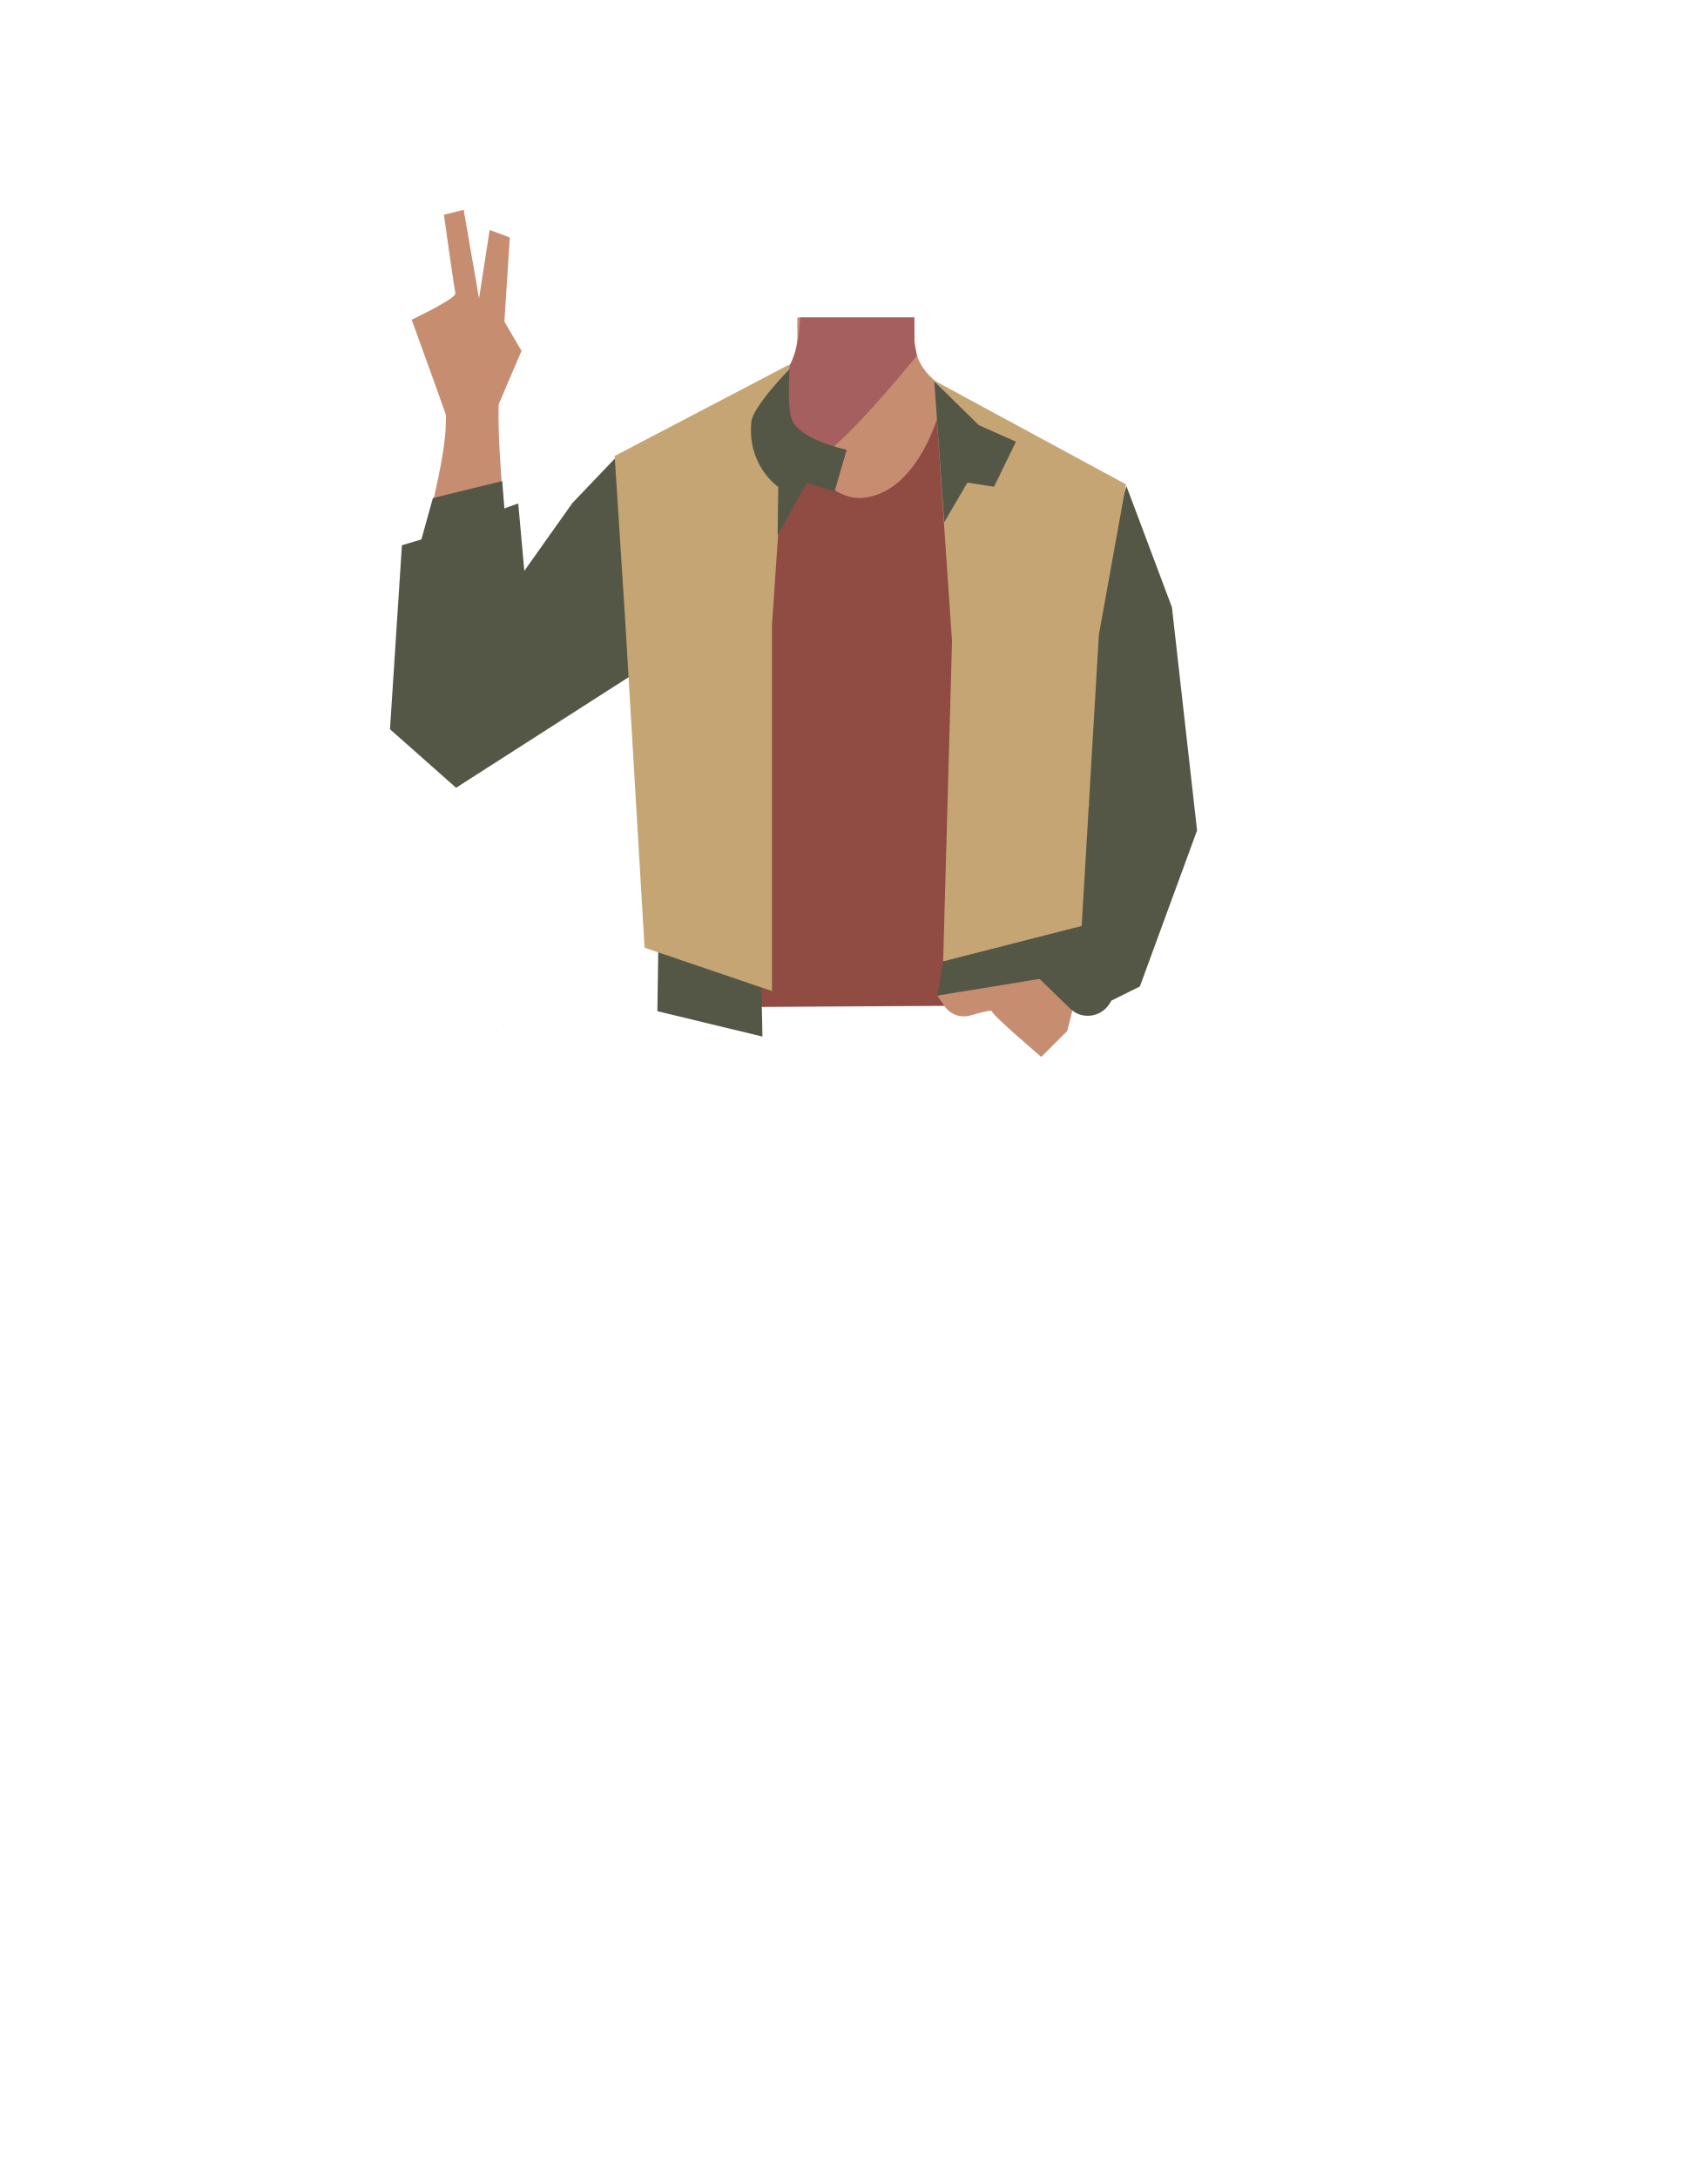
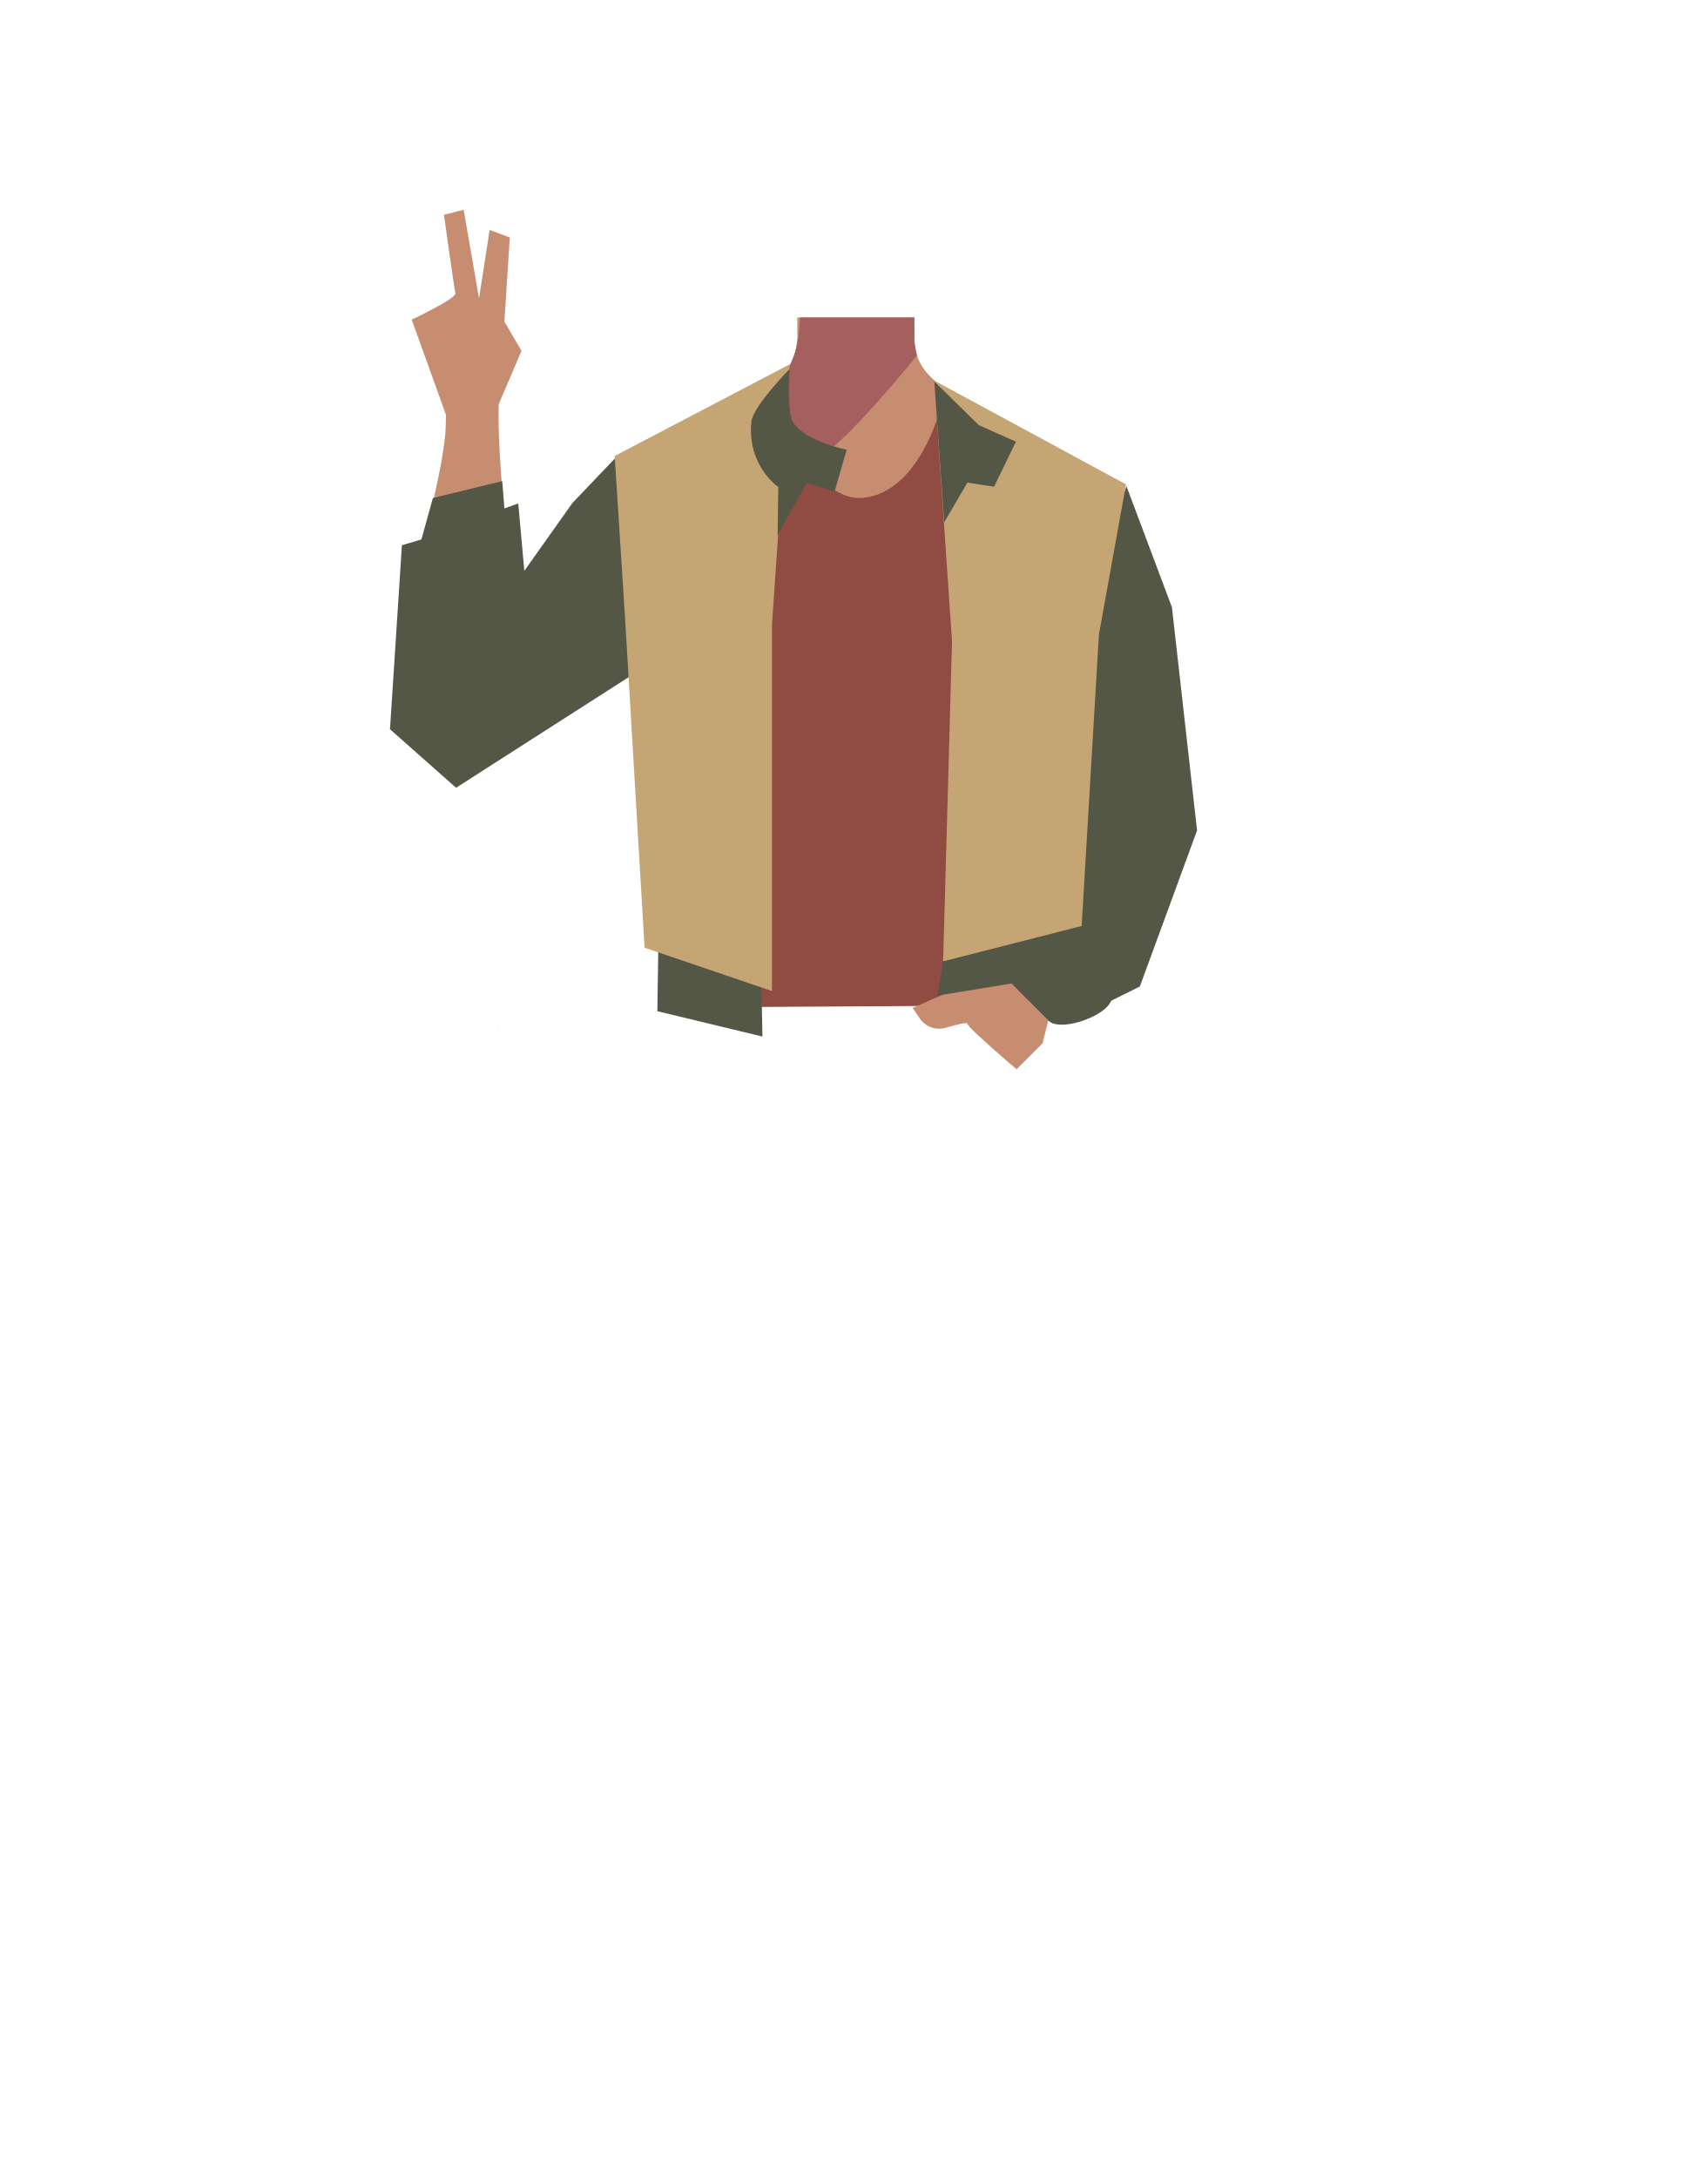
<svg xmlns="http://www.w3.org/2000/svg" version="1.1" id="Calque_1" x="0px" y="0px" viewBox="0 0 788 1005" style="enable-background:new 0 0 788 1005;" xml:space="preserve">
  <style type="text/css">
	.st0{fill:#C78D71;}
	.st1{fill:#A45F5E;}
	.st2{fill:none;stroke:#000000;stroke-width:3;stroke-miterlimit:10;}
	.st3{fill:#473415;}
	.st4{fill:#472E1D;}
	.st5{fill:#555746;}
	.st6{fill:#904B43;}
	.st7{fill:#C5A574;}
</style>
  <g id="Calque_1_00000146473592929493346520000004892592323464698544_">
    <path class="st0" d="M207.4,196.1c-0.6-2.4-17.4-48.6-17.4-48.6s20.8-9.8,20.2-12.2s-5.3-36.2-5.3-36.2l9.1-2.3l7.1,40.9l4.9-31.6   l9.3,3.5l-2.5,38.8l7.9,13.5l-12.4,29L207.4,196.1z" />
    <polygon points="229.5,475.3 229.6,475.3 229.5,475.2  " />
    <polygon points="229.6,475.3 229.7,475.3 229.7,475.2  " />
    <polygon points="229.5,475.3 229.6,475.3 229.5,475.2  " />
    <polygon points="229.6,475.3 229.7,475.3 229.7,475.2  " />
    <path class="st0" d="M515.1,239.6c-0.6,38.4-26.2,33.2-36.9,42.3c-12.6,10.8-8.3,50-17.2,64c-2.5,3.8-11.4,10.1-15.8,9.1   c-12.5-2.9-24-30.7-34.8-37.7c-6.3-4.1-23.6-3.6-30.2,0c-11.3,6.2-22.3,34.9-34.8,37.7c-4.4,1-13.4-5.2-15.8-9.1   c-8.9-14-4.6-53.2-17.2-64c-10.6-9.1-36.2-3.9-36.9-42.3c-0.4-26.6,35-37.3,35-37.3l40.1-19.9c2.6-1.3,5-2.9,7.1-4.8   c0.8-0.7,1.6-1.5,2.3-2.3l0.6-0.7v-0.1c3.9-4.7,6.5-10.4,7.2-16.4c0.2-1.4,0.3-2.8,0.2-4.2V151v-4.5h54l0.1,5v1.5v3.2   c0,0.3,0,0.7,0,1l0,0c0,0.6,0.1,1.3,0.2,2c0.2,1.5,0.5,3.1,0.9,4.6c2.2,7.6,9.2,13.6,16.4,17.2l38.4,23.5c1,0.5,4.5,5.9,5.5,6.3   C490.2,213.3,515.5,216.3,515.1,239.6z" />
    <path class="st1" d="M423.2,164.1l-1,1.2c-5.2,6.3-28.8,35-41.8,44.3c-3.2,2.3-5.7,3.4-7.2,2.7c-6.8-3.3-14.8-35.1-14.8-35.1   l0.1-0.1c0.6-0.6,1.2-1.2,1.7-1.9c0.3-0.4,0.7-0.8,1-1.3l0.1-0.1c3.3-4.5,5.6-9.7,6.7-15.2c0-0.2,0.1-0.4,0.1-0.6   c0.3-1.4,0.5-3,0.7-4.8c0.1-0.7,0.1-1.4,0.2-2.2c0.1-1.4,0.2-2.9,0.3-4.5H422v0.2v4.3v6.7l0.1,0.8l0.1,0.7l0.9,4.6L423.2,164.1z" />
    <path class="st0" d="M217.4,356.3c17.7-2.3,21.5-25.6,22.4-34.2s-0.9-26.1-1.8-34.8c-2.3-22.1-10.5-88.8-7.1-110.3   c2.4-15-25.8-4-25.8-4s1.4,17.9,0.3,28.6c-2.4,22.6-12.1,52-17.4,89.1c-1.4,9.8-0.7,29.8,1.4,39.3   C195.3,356.7,212.2,357,217.4,356.3z" />
    <path class="st2" d="M334.6,246.6c-8.5,26.3-35.5,43.8-35.5,43.8s-48.2,39.4-64.1,52.8c-7.5,6.3-22.8,19.7-39.1,1.5l0,0   c-13.4-15-1.2-30.5,5.4-37.2c13.3-13.7,43.2-38.6,53.9-54.2c7.9-11.6,15.6-32.7,38.1-41.5c0,0,17.5-9.3,32.5,4l0.6,0.5   C334.9,223.8,338.1,235.7,334.6,246.6L334.6,246.6z" />
  </g>
  <g id="Calque_7">
    <path d="M230.2,479.5h0.1H230.2z" />
    <polygon points="230.3,479.5 230.4,479.5 230.4,479.5  " />
    <path d="M230.2,479.5h0.1H230.2z" />
    <polygon points="230.3,479.5 230.4,479.5 230.4,479.5  " />
    <polygon class="st3" points="316.7,451.3 318.2,428.8 473.2,428.8 475.2,448.3  " />
    <circle class="st4" cx="463.9" cy="422.1" r="4.7" />
    <polyline class="st5" points="521.4,401.6 515.1,388 504.2,344.3 505.8,317.1 497.8,232.3 448.1,185 396.1,250.8 344.3,182.8    285.1,210.2 264.2,232.1 242,263.4 239.2,232.3 232.8,234.6 231.8,222 199.8,229.8 194.5,248.9 185.5,251.6 180,336.5 210.5,363.5    316.8,295.4 319.4,365.6 311.7,414.3 312.5,451.4 482.2,449 478.2,402.6 472.9,368.8 475.2,284.1  " />
    <path class="st2" d="M463.5,238.4c-6.4,26.9,7.5,55.9,7.5,55.9s20.6,58.8,27.2,78.4c3.1,9.3,9.2,28.7,32.6,21.7l0,0   c19.3-5.8,16.9-25.4,14.8-34.5c-4.2-18.6-16.7-55.5-17.7-74.4c-0.7-14.1,3.7-36-10.8-55.3c0,0-10.1-17.1-29.9-13.5l-0.8,0.1   C475.1,218.8,466.1,227.3,463.5,238.4L463.5,238.4z" />
    <path class="st6" d="M434,188.5c0,0,53.8,21.2,70.1,31.9c28.6,18.9-18,83.4-18,83.4l-10.3,72.3l5,74.7l-7.7,13.1l-153.3,0.9   l-8.3-13.2l0.6-72c0,0,15.2-58.5,4.6-72.2c-23.8-30.7-21.8-93.8-21.8-93.8l63.7-25.2c0,0,16.9,43.7,39.9,41.3   C424.4,227.1,434,188.5,434,188.5z" />
    <polygon class="st5" points="303.4,466.6 303.9,433 351,433 351.9,478.3  " />
-     <path class="st0" d="M432.6,459.4l39.8-17.5l22.8,23.3l-2.6,10.5l-12,12c0,0-22.7-19.3-22.7-21c0-0.9-5.1,0.4-9.8,1.8   c-4.6,1.4-9.5-0.3-12.2-4.3L432.6,459.4z" />
-     <path class="st5" d="M519.9,224.3l21,55.9l11.6,103l-26.4,72l-13.1,6.5l-1,1.6c-4.1,6.3-12.9,7.3-18.2,2l-19.4-18.9l28.2-74.5   l-5.5-78.4L519.9,224.3z" />
+     <path class="st0" d="M421.2,465.1l39.8-17.5l22.8,23.3l-2.6,10.5l-12,12c0,0-22.7-19.3-22.7-21c0-0.9-5.1,0.4-9.8,1.8   c-4.6,1.4-9.5-0.3-12.2-4.3L421.2,465.1z" />
+     <path class="st5" d="M519.9,224.3l21,55.9l11.6,103l-26.4,72l-13.1,6.5l-1,1.6c-4.1,6.3-22.9,12.9-28.2,7.6l-16.9-17.1l35.6-81.9   l-5.5-78.4L519.9,224.3z" />
    <polygon class="st7" points="431.2,175.6 439.4,295.9 435.3,443.6 498.2,444.8 507.2,292.8 519.7,223.5  " />
    <polygon class="st5" points="468.9,203.8 458.8,224.6 446.5,222.7 435.8,241 431.2,176 451.8,196.2  " />
    <polygon class="st7" points="364.5,168.1 356.3,288.4 356.3,457.3 297.5,437.3 288.5,285.2 283.7,210.4  " />
    <path class="st5" d="M364.5,170.2c0,0-1.6,19.3,1.5,24.5c5.4,9,24.8,12.8,24.8,12.8l-5.6,19.3l-12.9-3.9L358.9,247l0.3-22.3   c0,0-14.5-9.8-12.4-30.2C347.7,187.3,364.5,170.2,364.5,170.2z" />
    <polygon class="st5" points="432.6,459.4 435.3,443.6 501.1,426.8 499.5,448.5  " />
  </g>
</svg>
